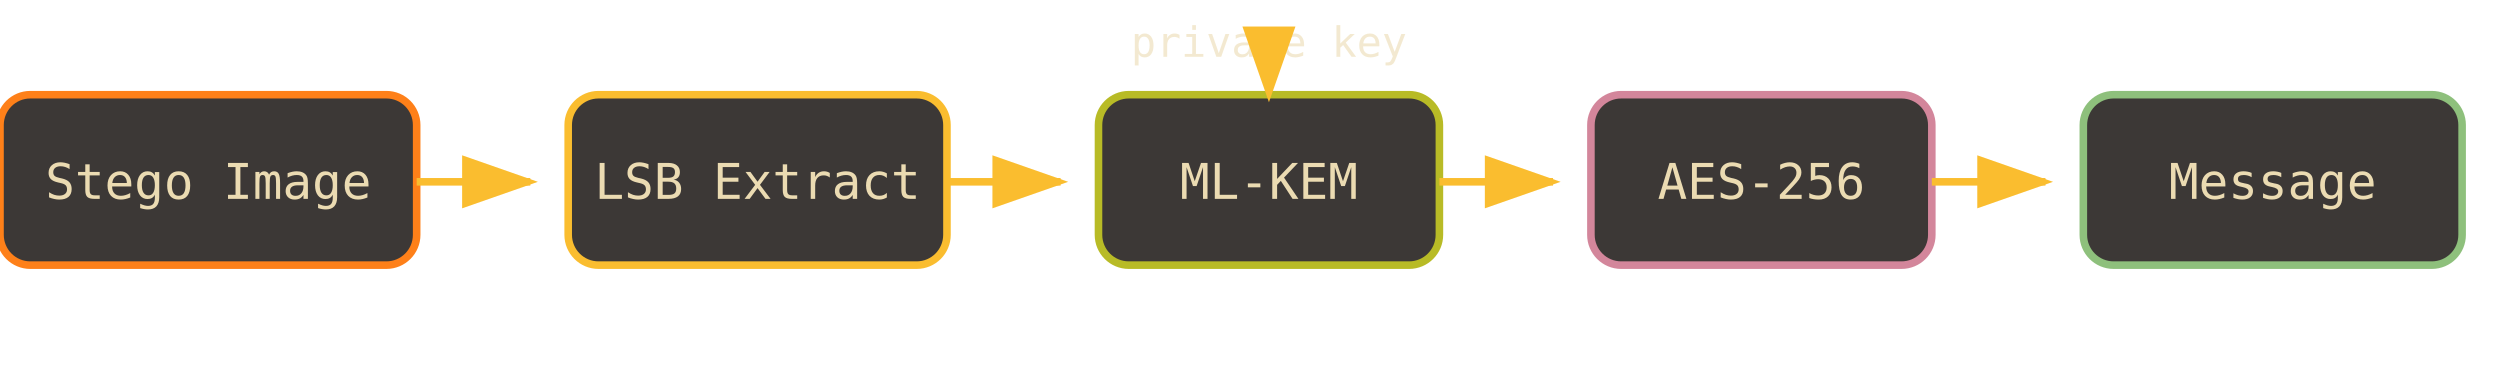
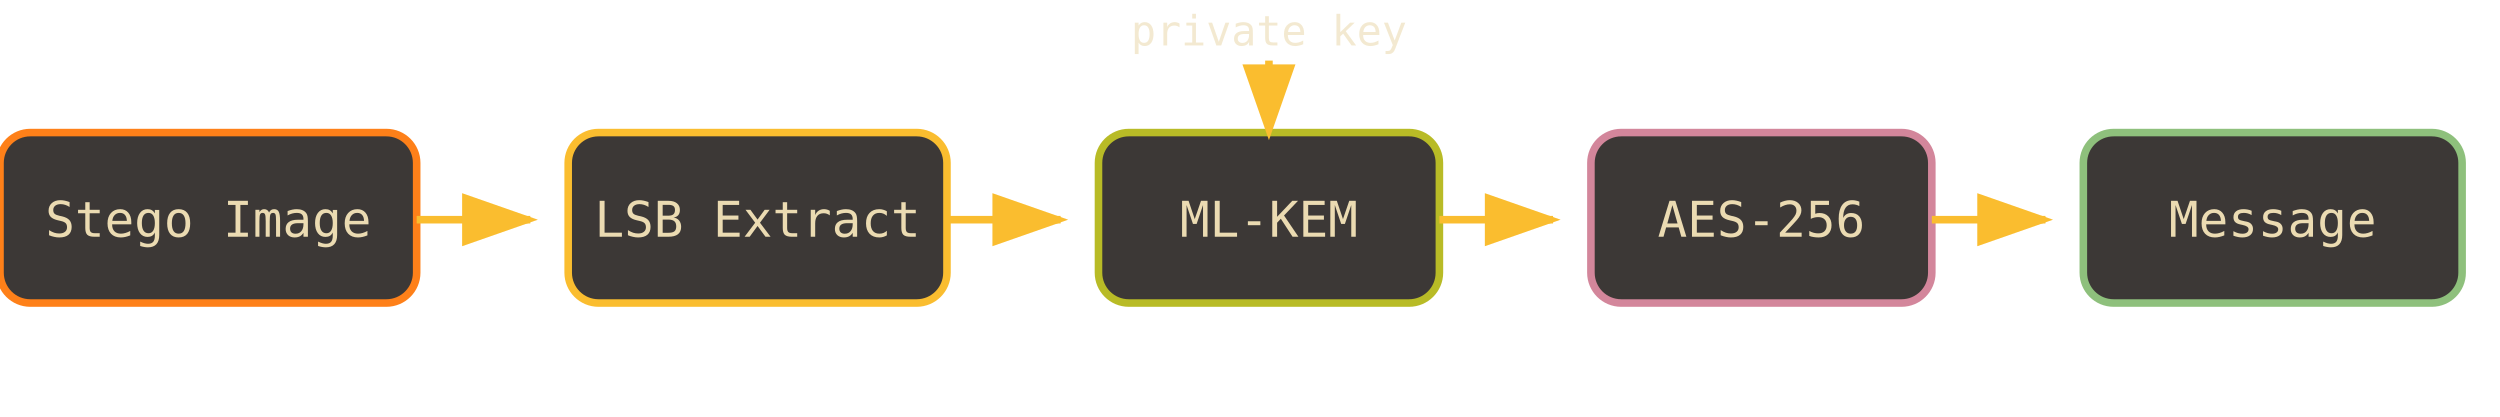
- <svg xmlns="http://www.w3.org/2000/svg" viewBox="0 0 660 100">
+ <svg xmlns="http://www.w3.org/2000/svg" viewBox="0 0 660 110">
  <g>
-     <rect x="0" y="25" width="110" height="45" rx="8" ry="8" fill="#3c3836" stroke="#fe8019" stroke-width="2" />
-     <text x="55.0" y="52.5" fill="#ebdbb2" text-anchor="middle" font-family="monospace" font-size="13">Stego Image</text>
+     <rect x="0" y="35" width="110" height="45" rx="8" ry="8" fill="#3c3836" stroke="#fe8019" stroke-width="2" />
+     <text x="55.0" y="62.5" fill="#ebdbb2" text-anchor="middle" font-family="monospace" font-size="13">Stego Image</text>
  </g>
  <g>
    <defs>
      <marker id="arrow1" markerWidth="10" markerHeight="7" refX="9" refY="3.5" orient="auto">
        <polygon points="0 0, 10 3.5, 0 7" fill="#fabd2f" />
      </marker>
    </defs>
-     <line x1="110" y1="48" x2="140" y2="48" stroke="#fabd2f" stroke-width="2" marker-end="url(#arrow1)" />
+     <line x1="110" y1="58" x2="140" y2="58" stroke="#fabd2f" stroke-width="2" marker-end="url(#arrow1)" />
  </g>
  <g>
-     <rect x="150" y="25" width="100" height="45" rx="8" ry="8" fill="#3c3836" stroke="#fabd2f" stroke-width="2" />
-     <text x="200.0" y="52.5" fill="#ebdbb2" text-anchor="middle" font-family="monospace" font-size="13">LSB Extract</text>
+     <rect x="150" y="35" width="100" height="45" rx="8" ry="8" fill="#3c3836" stroke="#fabd2f" stroke-width="2" />
+     <text x="200.0" y="62.5" fill="#ebdbb2" text-anchor="middle" font-family="monospace" font-size="13">LSB Extract</text>
  </g>
  <g>
    <defs>
      <marker id="arrow2" markerWidth="10" markerHeight="7" refX="9" refY="3.5" orient="auto">
        <polygon points="0 0, 10 3.5, 0 7" fill="#fabd2f" />
      </marker>
    </defs>
-     <line x1="250" y1="48" x2="280" y2="48" stroke="#fabd2f" stroke-width="2" marker-end="url(#arrow2)" />
+     <line x1="250" y1="58" x2="280" y2="58" stroke="#fabd2f" stroke-width="2" marker-end="url(#arrow2)" />
  </g>
  <g>
-     <rect x="290" y="25" width="90" height="45" rx="8" ry="8" fill="#3c3836" stroke="#b8bb26" stroke-width="2" />
-     <text x="335.0" y="52.5" fill="#ebdbb2" text-anchor="middle" font-family="monospace" font-size="13">ML-KEM</text>
+     <rect x="290" y="35" width="90" height="45" rx="8" ry="8" fill="#3c3836" stroke="#b8bb26" stroke-width="2" />
+     <text x="335.0" y="62.5" fill="#ebdbb2" text-anchor="middle" font-family="monospace" font-size="13">ML-KEM</text>
  </g>
  <g>
    <defs>
      <marker id="arrow3" markerWidth="10" markerHeight="7" refX="9" refY="3.5" orient="auto">
        <polygon points="0 0, 10 3.5, 0 7" fill="#fabd2f" />
      </marker>
    </defs>
-     <line x1="380" y1="48" x2="410" y2="48" stroke="#fabd2f" stroke-width="2" marker-end="url(#arrow3)" />
+     <line x1="380" y1="58" x2="410" y2="58" stroke="#fabd2f" stroke-width="2" marker-end="url(#arrow3)" />
  </g>
  <g>
-     <rect x="420" y="25" width="90" height="45" rx="8" ry="8" fill="#3c3836" stroke="#d3869b" stroke-width="2" />
-     <text x="465.0" y="52.5" fill="#ebdbb2" text-anchor="middle" font-family="monospace" font-size="13">AES-256</text>
+     <rect x="420" y="35" width="90" height="45" rx="8" ry="8" fill="#3c3836" stroke="#d3869b" stroke-width="2" />
+     <text x="465.0" y="62.5" fill="#ebdbb2" text-anchor="middle" font-family="monospace" font-size="13">AES-256</text>
  </g>
  <g>
    <defs>
      <marker id="arrow4" markerWidth="10" markerHeight="7" refX="9" refY="3.5" orient="auto">
        <polygon points="0 0, 10 3.5, 0 7" fill="#fabd2f" />
      </marker>
    </defs>
-     <line x1="510" y1="48" x2="540" y2="48" stroke="#fabd2f" stroke-width="2" marker-end="url(#arrow4)" />
+     <line x1="510" y1="58" x2="540" y2="58" stroke="#fabd2f" stroke-width="2" marker-end="url(#arrow4)" />
  </g>
  <g>
-     <rect x="550" y="25" width="100" height="45" rx="8" ry="8" fill="#3c3836" stroke="#8ec07c" stroke-width="2" />
-     <text x="600.0" y="52.5" fill="#ebdbb2" text-anchor="middle" font-family="monospace" font-size="13">Message</text>
+     <rect x="550" y="35" width="100" height="45" rx="8" ry="8" fill="#3c3836" stroke="#8ec07c" stroke-width="2" />
+     <text x="600.0" y="62.5" fill="#ebdbb2" text-anchor="middle" font-family="monospace" font-size="13">Message</text>
  </g>
-   <text x="335" y="15" fill="#ebdbb2" text-anchor="middle" font-family="monospace" font-size="11" opacity="0.6">private key</text>
+   <text x="335" y="12" fill="#ebdbb2" text-anchor="middle" font-family="monospace" font-size="11" opacity="0.6">private key</text>
  <g>
    <defs>
      <marker id="arrow5" markerWidth="10" markerHeight="7" refX="9" refY="3.5" orient="auto">
        <polygon points="0 0, 10 3.5, 0 7" fill="#fabd2f" />
      </marker>
    </defs>
-     <line x1="335" y1="18" x2="335" y2="25" stroke="#fabd2f" stroke-width="2" stroke-dasharray="6,4" marker-end="url(#arrow5)" />
+     <line x1="335" y1="16" x2="335" y2="35" stroke="#fabd2f" stroke-width="2" stroke-dasharray="6,4" marker-end="url(#arrow5)" />
  </g>
</svg>
